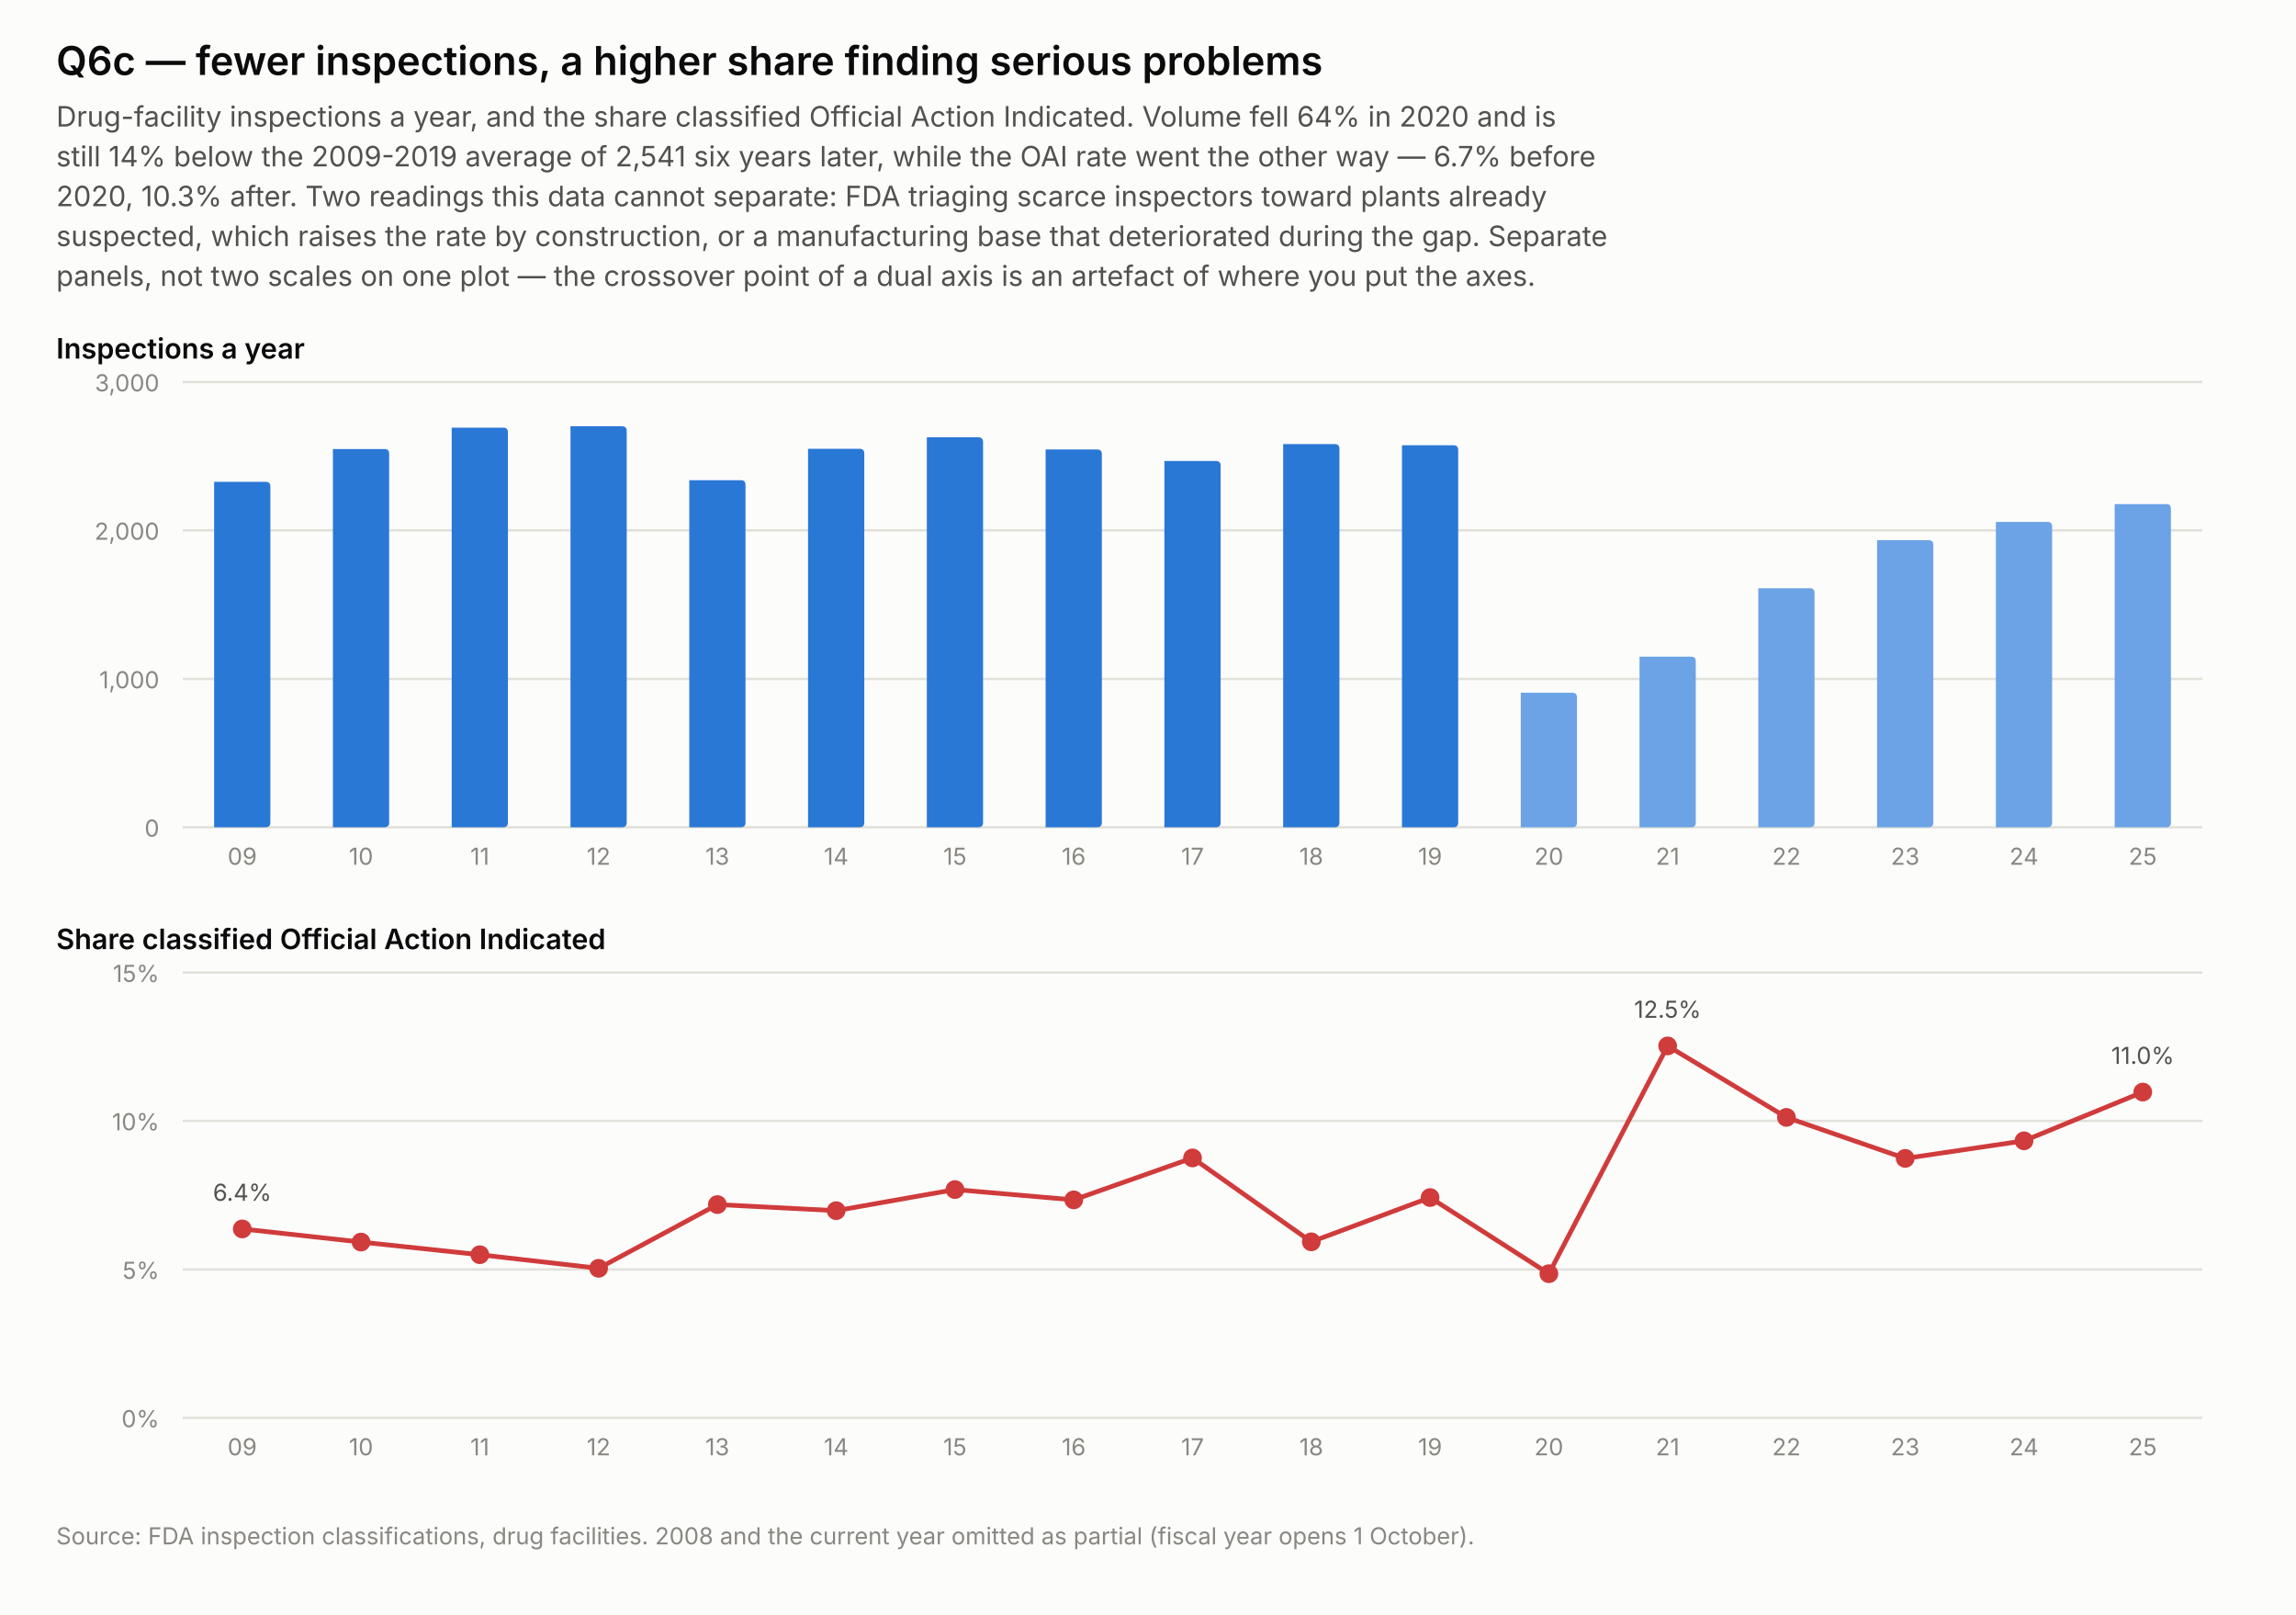
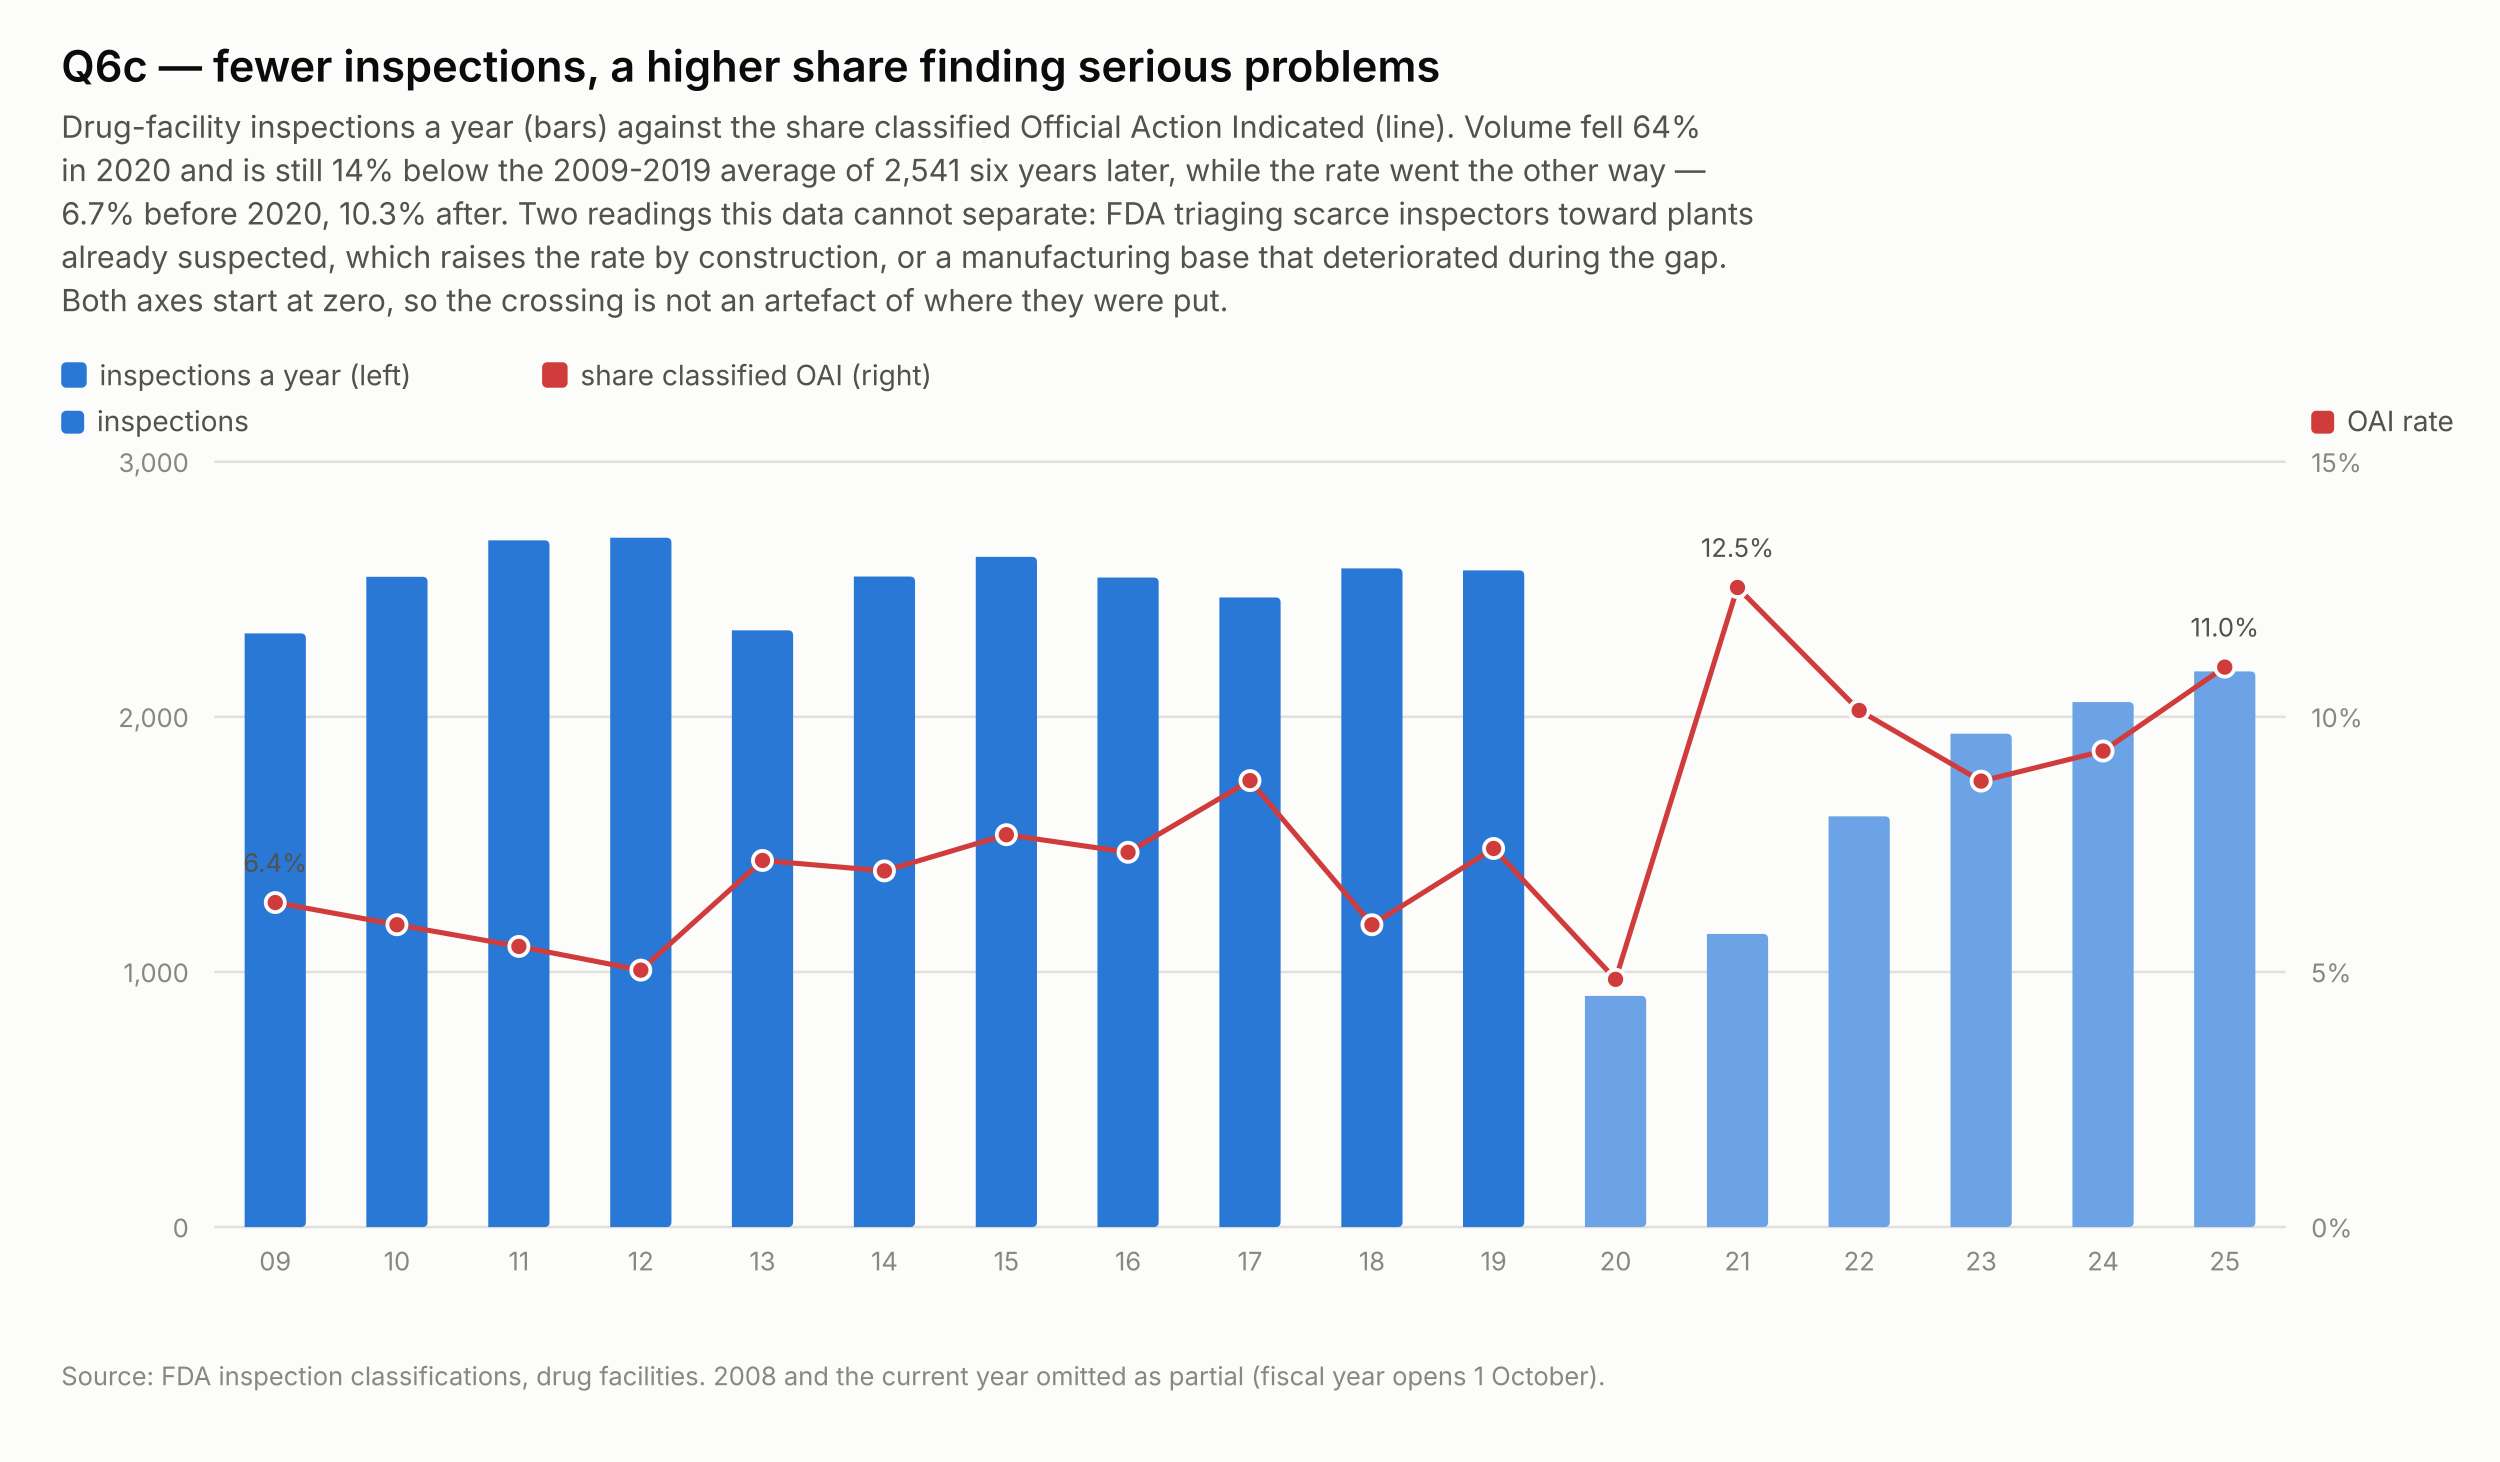
- <svg xmlns="http://www.w3.org/2000/svg" width="980.0" height="689.0" viewBox="0 0 980.0 689.0" role="img" aria-label="Drug inspections a year, and the OAI rate">
-   <rect width="980.0" height="689.0" fill="#fcfcfb" />
+ <svg xmlns="http://www.w3.org/2000/svg" width="980.0" height="573.0" viewBox="0 0 980.0 573.0" role="img" aria-label="Drug inspections a year, and the OAI rate">
+   <rect width="980.0" height="573.0" fill="#fcfcfb" />
  <text x="24.0" y="32.0" font-family="system-ui, -apple-system, &quot;Segoe UI&quot;, sans-serif" font-size="17" fill="#0b0b0b" text-anchor="start" font-weight="600" style="">Q6c — fewer inspections, a higher share finding serious problems</text>
-   <text x="24.0" y="54.0" font-family="system-ui, -apple-system, &quot;Segoe UI&quot;, sans-serif" font-size="12" fill="#52514e" text-anchor="start" font-weight="normal" style="">Drug-facility inspections a year, and the share classified Official Action Indicated. Volume fell 64% in 2020 and is</text>
-   <text x="24.0" y="71.0" font-family="system-ui, -apple-system, &quot;Segoe UI&quot;, sans-serif" font-size="12" fill="#52514e" text-anchor="start" font-weight="normal" style="">still 14% below the 2009-2019 average of 2,541 six years later, while the OAI rate went the other way — 6.7% before</text>
-   <text x="24.0" y="88.0" font-family="system-ui, -apple-system, &quot;Segoe UI&quot;, sans-serif" font-size="12" fill="#52514e" text-anchor="start" font-weight="normal" style="">2020, 10.3% after. Two readings this data cannot separate: FDA triaging scarce inspectors toward plants already</text>
-   <text x="24.0" y="105.0" font-family="system-ui, -apple-system, &quot;Segoe UI&quot;, sans-serif" font-size="12" fill="#52514e" text-anchor="start" font-weight="normal" style="">suspected, which raises the rate by construction, or a manufacturing base that deteriorated during the gap. Separate</text>
-   <text x="24.0" y="122.0" font-family="system-ui, -apple-system, &quot;Segoe UI&quot;, sans-serif" font-size="12" fill="#52514e" text-anchor="start" font-weight="normal" style="">panels, not two scales on one plot — the crossover point of a dual axis is an artefact of where you put the axes.</text>
-   <text x="24.0" y="153.0" font-family="system-ui, -apple-system, &quot;Segoe UI&quot;, sans-serif" font-size="12" fill="#0b0b0b" text-anchor="start" font-weight="600" style="">Inspections a year</text>
-   <line x1="78.0" y1="353.0" x2="940.0" y2="353.0" stroke="#e1e0d9" stroke-width="1" />
-   <text x="68.0" y="357.0" font-family="system-ui, -apple-system, &quot;Segoe UI&quot;, sans-serif" font-size="10" fill="#898781" text-anchor="end" font-weight="normal" style="font-variant-numeric: tabular-nums;">0</text>
-   <line x1="78.0" y1="289.7" x2="940.0" y2="289.7" stroke="#e1e0d9" stroke-width="1" />
-   <text x="68.0" y="293.7" font-family="system-ui, -apple-system, &quot;Segoe UI&quot;, sans-serif" font-size="10" fill="#898781" text-anchor="end" font-weight="normal" style="font-variant-numeric: tabular-nums;">1,000</text>
-   <line x1="78.0" y1="226.3" x2="940.0" y2="226.3" stroke="#e1e0d9" stroke-width="1" />
-   <text x="68.0" y="230.3" font-family="system-ui, -apple-system, &quot;Segoe UI&quot;, sans-serif" font-size="10" fill="#898781" text-anchor="end" font-weight="normal" style="font-variant-numeric: tabular-nums;">2,000</text>
-   <line x1="78.0" y1="163.0" x2="940.0" y2="163.0" stroke="#e1e0d9" stroke-width="1" />
-   <text x="68.0" y="167.0" font-family="system-ui, -apple-system, &quot;Segoe UI&quot;, sans-serif" font-size="10" fill="#898781" text-anchor="end" font-weight="normal" style="font-variant-numeric: tabular-nums;">3,000</text>
-   <path d="M91.4,205.6 h22.0 q2,0 2,2 v143.4 q0,2 -2,2 h-22.0 z" fill="#2a78d6" />
-   <path d="M142.1,191.6 h22.0 q2,0 2,2 v157.4 q0,2 -2,2 h-22.0 z" fill="#2a78d6" />
-   <path d="M192.8,182.5 h22.0 q2,0 2,2 v166.5 q0,2 -2,2 h-22.0 z" fill="#2a78d6" />
-   <path d="M243.5,181.9 h22.0 q2,0 2,2 v167.1 q0,2 -2,2 h-22.0 z" fill="#2a78d6" />
-   <path d="M294.2,204.9 h22.0 q2,0 2,2 v144.1 q0,2 -2,2 h-22.0 z" fill="#2a78d6" />
-   <path d="M344.9,191.5 h22.0 q2,0 2,2 v157.5 q0,2 -2,2 h-22.0 z" fill="#2a78d6" />
-   <path d="M395.6,186.6 h22.0 q2,0 2,2 v162.4 q0,2 -2,2 h-22.0 z" fill="#2a78d6" />
-   <path d="M446.3,191.8 h22.0 q2,0 2,2 v157.2 q0,2 -2,2 h-22.0 z" fill="#2a78d6" />
-   <path d="M497.0,196.7 h22.0 q2,0 2,2 v152.3 q0,2 -2,2 h-22.0 z" fill="#2a78d6" />
-   <path d="M547.7,189.5 h22.0 q2,0 2,2 v159.5 q0,2 -2,2 h-22.0 z" fill="#2a78d6" />
-   <path d="M598.4,190.0 h22.0 q2,0 2,2 v159.0 q0,2 -2,2 h-22.0 z" fill="#2a78d6" />
-   <path d="M649.1,295.6 h22.0 q2,0 2,2 v53.4 q0,2 -2,2 h-22.0 z" fill="#6ba3e6" />
-   <path d="M699.8,280.2 h22.0 q2,0 2,2 v68.8 q0,2 -2,2 h-22.0 z" fill="#6ba3e6" />
-   <path d="M750.5,251.0 h22.0 q2,0 2,2 v98.0 q0,2 -2,2 h-22.0 z" fill="#6ba3e6" />
-   <path d="M801.2,230.5 h22.0 q2,0 2,2 v118.5 q0,2 -2,2 h-22.0 z" fill="#6ba3e6" />
-   <path d="M851.9,222.7 h22.0 q2,0 2,2 v126.3 q0,2 -2,2 h-22.0 z" fill="#6ba3e6" />
-   <path d="M902.6,215.1 h22.0 q2,0 2,2 v133.9 q0,2 -2,2 h-22.0 z" fill="#6ba3e6" />
-   <text x="24.0" y="405.0" font-family="system-ui, -apple-system, &quot;Segoe UI&quot;, sans-serif" font-size="12" fill="#0b0b0b" text-anchor="start" font-weight="600" style="">Share classified Official Action Indicated</text>
-   <line x1="78.0" y1="605.0" x2="940.0" y2="605.0" stroke="#e1e0d9" stroke-width="1" />
-   <text x="68.0" y="609.0" font-family="system-ui, -apple-system, &quot;Segoe UI&quot;, sans-serif" font-size="10" fill="#898781" text-anchor="end" font-weight="normal" style="font-variant-numeric: tabular-nums;">0%</text>
-   <line x1="78.0" y1="541.7" x2="940.0" y2="541.7" stroke="#e1e0d9" stroke-width="1" />
-   <text x="68.0" y="545.7" font-family="system-ui, -apple-system, &quot;Segoe UI&quot;, sans-serif" font-size="10" fill="#898781" text-anchor="end" font-weight="normal" style="font-variant-numeric: tabular-nums;">5%</text>
-   <line x1="78.0" y1="478.3" x2="940.0" y2="478.3" stroke="#e1e0d9" stroke-width="1" />
-   <text x="68.0" y="482.3" font-family="system-ui, -apple-system, &quot;Segoe UI&quot;, sans-serif" font-size="10" fill="#898781" text-anchor="end" font-weight="normal" style="font-variant-numeric: tabular-nums;">10%</text>
-   <line x1="78.0" y1="415.0" x2="940.0" y2="415.0" stroke="#e1e0d9" stroke-width="1" />
-   <text x="68.0" y="419.0" font-family="system-ui, -apple-system, &quot;Segoe UI&quot;, sans-serif" font-size="10" fill="#898781" text-anchor="end" font-weight="normal" style="font-variant-numeric: tabular-nums;">15%</text>
-   <polyline fill="none" stroke="#d03b3b" stroke-width="2" points="103.4,524.4 154.1,530.0 204.8,535.4 255.5,541.2 306.2,514.0 356.9,516.6 407.6,507.6 458.3,512.0 509.0,494.1 559.7,529.9 610.4,511.0 661.1,543.5 711.8,446.3 762.5,476.8 813.2,494.3 863.9,486.8 914.6,466.0" />
-   <circle cx="103.4" cy="524.4" r="4" fill="#d03b3b" />
-   <circle cx="154.1" cy="530.0" r="4" fill="#d03b3b" />
-   <circle cx="204.8" cy="535.4" r="4" fill="#d03b3b" />
-   <circle cx="255.5" cy="541.2" r="4" fill="#d03b3b" />
-   <circle cx="306.2" cy="514.0" r="4" fill="#d03b3b" />
-   <circle cx="356.9" cy="516.6" r="4" fill="#d03b3b" />
-   <circle cx="407.6" cy="507.6" r="4" fill="#d03b3b" />
-   <circle cx="458.3" cy="512.0" r="4" fill="#d03b3b" />
-   <circle cx="509.0" cy="494.1" r="4" fill="#d03b3b" />
-   <circle cx="559.7" cy="529.9" r="4" fill="#d03b3b" />
-   <circle cx="610.4" cy="511.0" r="4" fill="#d03b3b" />
-   <circle cx="661.1" cy="543.5" r="4" fill="#d03b3b" />
-   <circle cx="711.8" cy="446.3" r="4" fill="#d03b3b" />
-   <circle cx="762.5" cy="476.8" r="4" fill="#d03b3b" />
-   <circle cx="813.2" cy="494.3" r="4" fill="#d03b3b" />
-   <circle cx="863.9" cy="486.8" r="4" fill="#d03b3b" />
-   <circle cx="914.6" cy="466.0" r="4" fill="#d03b3b" />
-   <text x="103.4" y="512.4" font-family="system-ui, -apple-system, &quot;Segoe UI&quot;, sans-serif" font-size="10" fill="#52514e" text-anchor="middle" font-weight="normal" style="font-variant-numeric: tabular-nums;">6.4%</text>
-   <text x="711.8" y="434.3" font-family="system-ui, -apple-system, &quot;Segoe UI&quot;, sans-serif" font-size="10" fill="#52514e" text-anchor="middle" font-weight="normal" style="font-variant-numeric: tabular-nums;">12.5%</text>
-   <text x="914.6" y="454.0" font-family="system-ui, -apple-system, &quot;Segoe UI&quot;, sans-serif" font-size="10" fill="#52514e" text-anchor="middle" font-weight="normal" style="font-variant-numeric: tabular-nums;">11.0%</text>
-   <text x="103.4" y="369.0" font-family="system-ui, -apple-system, &quot;Segoe UI&quot;, sans-serif" font-size="10" fill="#898781" text-anchor="middle" font-weight="normal" style="font-variant-numeric: tabular-nums;">09</text>
-   <text x="103.4" y="621.0" font-family="system-ui, -apple-system, &quot;Segoe UI&quot;, sans-serif" font-size="10" fill="#898781" text-anchor="middle" font-weight="normal" style="font-variant-numeric: tabular-nums;">09</text>
-   <text x="154.1" y="369.0" font-family="system-ui, -apple-system, &quot;Segoe UI&quot;, sans-serif" font-size="10" fill="#898781" text-anchor="middle" font-weight="normal" style="font-variant-numeric: tabular-nums;">10</text>
-   <text x="154.1" y="621.0" font-family="system-ui, -apple-system, &quot;Segoe UI&quot;, sans-serif" font-size="10" fill="#898781" text-anchor="middle" font-weight="normal" style="font-variant-numeric: tabular-nums;">10</text>
-   <text x="204.8" y="369.0" font-family="system-ui, -apple-system, &quot;Segoe UI&quot;, sans-serif" font-size="10" fill="#898781" text-anchor="middle" font-weight="normal" style="font-variant-numeric: tabular-nums;">11</text>
-   <text x="204.8" y="621.0" font-family="system-ui, -apple-system, &quot;Segoe UI&quot;, sans-serif" font-size="10" fill="#898781" text-anchor="middle" font-weight="normal" style="font-variant-numeric: tabular-nums;">11</text>
-   <text x="255.5" y="369.0" font-family="system-ui, -apple-system, &quot;Segoe UI&quot;, sans-serif" font-size="10" fill="#898781" text-anchor="middle" font-weight="normal" style="font-variant-numeric: tabular-nums;">12</text>
-   <text x="255.5" y="621.0" font-family="system-ui, -apple-system, &quot;Segoe UI&quot;, sans-serif" font-size="10" fill="#898781" text-anchor="middle" font-weight="normal" style="font-variant-numeric: tabular-nums;">12</text>
-   <text x="306.2" y="369.0" font-family="system-ui, -apple-system, &quot;Segoe UI&quot;, sans-serif" font-size="10" fill="#898781" text-anchor="middle" font-weight="normal" style="font-variant-numeric: tabular-nums;">13</text>
-   <text x="306.2" y="621.0" font-family="system-ui, -apple-system, &quot;Segoe UI&quot;, sans-serif" font-size="10" fill="#898781" text-anchor="middle" font-weight="normal" style="font-variant-numeric: tabular-nums;">13</text>
-   <text x="356.9" y="369.0" font-family="system-ui, -apple-system, &quot;Segoe UI&quot;, sans-serif" font-size="10" fill="#898781" text-anchor="middle" font-weight="normal" style="font-variant-numeric: tabular-nums;">14</text>
-   <text x="356.9" y="621.0" font-family="system-ui, -apple-system, &quot;Segoe UI&quot;, sans-serif" font-size="10" fill="#898781" text-anchor="middle" font-weight="normal" style="font-variant-numeric: tabular-nums;">14</text>
-   <text x="407.6" y="369.0" font-family="system-ui, -apple-system, &quot;Segoe UI&quot;, sans-serif" font-size="10" fill="#898781" text-anchor="middle" font-weight="normal" style="font-variant-numeric: tabular-nums;">15</text>
-   <text x="407.6" y="621.0" font-family="system-ui, -apple-system, &quot;Segoe UI&quot;, sans-serif" font-size="10" fill="#898781" text-anchor="middle" font-weight="normal" style="font-variant-numeric: tabular-nums;">15</text>
-   <text x="458.3" y="369.0" font-family="system-ui, -apple-system, &quot;Segoe UI&quot;, sans-serif" font-size="10" fill="#898781" text-anchor="middle" font-weight="normal" style="font-variant-numeric: tabular-nums;">16</text>
-   <text x="458.3" y="621.0" font-family="system-ui, -apple-system, &quot;Segoe UI&quot;, sans-serif" font-size="10" fill="#898781" text-anchor="middle" font-weight="normal" style="font-variant-numeric: tabular-nums;">16</text>
-   <text x="509.0" y="369.0" font-family="system-ui, -apple-system, &quot;Segoe UI&quot;, sans-serif" font-size="10" fill="#898781" text-anchor="middle" font-weight="normal" style="font-variant-numeric: tabular-nums;">17</text>
-   <text x="509.0" y="621.0" font-family="system-ui, -apple-system, &quot;Segoe UI&quot;, sans-serif" font-size="10" fill="#898781" text-anchor="middle" font-weight="normal" style="font-variant-numeric: tabular-nums;">17</text>
-   <text x="559.7" y="369.0" font-family="system-ui, -apple-system, &quot;Segoe UI&quot;, sans-serif" font-size="10" fill="#898781" text-anchor="middle" font-weight="normal" style="font-variant-numeric: tabular-nums;">18</text>
-   <text x="559.7" y="621.0" font-family="system-ui, -apple-system, &quot;Segoe UI&quot;, sans-serif" font-size="10" fill="#898781" text-anchor="middle" font-weight="normal" style="font-variant-numeric: tabular-nums;">18</text>
-   <text x="610.4" y="369.0" font-family="system-ui, -apple-system, &quot;Segoe UI&quot;, sans-serif" font-size="10" fill="#898781" text-anchor="middle" font-weight="normal" style="font-variant-numeric: tabular-nums;">19</text>
-   <text x="610.4" y="621.0" font-family="system-ui, -apple-system, &quot;Segoe UI&quot;, sans-serif" font-size="10" fill="#898781" text-anchor="middle" font-weight="normal" style="font-variant-numeric: tabular-nums;">19</text>
-   <text x="661.1" y="369.0" font-family="system-ui, -apple-system, &quot;Segoe UI&quot;, sans-serif" font-size="10" fill="#898781" text-anchor="middle" font-weight="normal" style="font-variant-numeric: tabular-nums;">20</text>
-   <text x="661.1" y="621.0" font-family="system-ui, -apple-system, &quot;Segoe UI&quot;, sans-serif" font-size="10" fill="#898781" text-anchor="middle" font-weight="normal" style="font-variant-numeric: tabular-nums;">20</text>
-   <text x="711.8" y="369.0" font-family="system-ui, -apple-system, &quot;Segoe UI&quot;, sans-serif" font-size="10" fill="#898781" text-anchor="middle" font-weight="normal" style="font-variant-numeric: tabular-nums;">21</text>
-   <text x="711.8" y="621.0" font-family="system-ui, -apple-system, &quot;Segoe UI&quot;, sans-serif" font-size="10" fill="#898781" text-anchor="middle" font-weight="normal" style="font-variant-numeric: tabular-nums;">21</text>
-   <text x="762.5" y="369.0" font-family="system-ui, -apple-system, &quot;Segoe UI&quot;, sans-serif" font-size="10" fill="#898781" text-anchor="middle" font-weight="normal" style="font-variant-numeric: tabular-nums;">22</text>
-   <text x="762.5" y="621.0" font-family="system-ui, -apple-system, &quot;Segoe UI&quot;, sans-serif" font-size="10" fill="#898781" text-anchor="middle" font-weight="normal" style="font-variant-numeric: tabular-nums;">22</text>
-   <text x="813.2" y="369.0" font-family="system-ui, -apple-system, &quot;Segoe UI&quot;, sans-serif" font-size="10" fill="#898781" text-anchor="middle" font-weight="normal" style="font-variant-numeric: tabular-nums;">23</text>
-   <text x="813.2" y="621.0" font-family="system-ui, -apple-system, &quot;Segoe UI&quot;, sans-serif" font-size="10" fill="#898781" text-anchor="middle" font-weight="normal" style="font-variant-numeric: tabular-nums;">23</text>
-   <text x="863.9" y="369.0" font-family="system-ui, -apple-system, &quot;Segoe UI&quot;, sans-serif" font-size="10" fill="#898781" text-anchor="middle" font-weight="normal" style="font-variant-numeric: tabular-nums;">24</text>
-   <text x="863.9" y="621.0" font-family="system-ui, -apple-system, &quot;Segoe UI&quot;, sans-serif" font-size="10" fill="#898781" text-anchor="middle" font-weight="normal" style="font-variant-numeric: tabular-nums;">24</text>
-   <text x="914.6" y="369.0" font-family="system-ui, -apple-system, &quot;Segoe UI&quot;, sans-serif" font-size="10" fill="#898781" text-anchor="middle" font-weight="normal" style="font-variant-numeric: tabular-nums;">25</text>
-   <text x="914.6" y="621.0" font-family="system-ui, -apple-system, &quot;Segoe UI&quot;, sans-serif" font-size="10" fill="#898781" text-anchor="middle" font-weight="normal" style="font-variant-numeric: tabular-nums;">25</text>
-   <text x="24.0" y="659.0" font-family="system-ui, -apple-system, &quot;Segoe UI&quot;, sans-serif" font-size="10" fill="#898781" text-anchor="start" font-weight="normal" style="">Source: FDA inspection classifications, drug facilities. 2008 and the current year omitted as partial (fiscal year opens 1 October).</text>
+   <text x="24.0" y="54.0" font-family="system-ui, -apple-system, &quot;Segoe UI&quot;, sans-serif" font-size="12" fill="#52514e" text-anchor="start" font-weight="normal" style="">Drug-facility inspections a year (bars) against the share classified Official Action Indicated (line). Volume fell 64%</text>
+   <text x="24.0" y="71.0" font-family="system-ui, -apple-system, &quot;Segoe UI&quot;, sans-serif" font-size="12" fill="#52514e" text-anchor="start" font-weight="normal" style="">in 2020 and is still 14% below the 2009-2019 average of 2,541 six years later, while the rate went the other way —</text>
+   <text x="24.0" y="88.0" font-family="system-ui, -apple-system, &quot;Segoe UI&quot;, sans-serif" font-size="12" fill="#52514e" text-anchor="start" font-weight="normal" style="">6.7% before 2020, 10.3% after. Two readings this data cannot separate: FDA triaging scarce inspectors toward plants</text>
+   <text x="24.0" y="105.0" font-family="system-ui, -apple-system, &quot;Segoe UI&quot;, sans-serif" font-size="12" fill="#52514e" text-anchor="start" font-weight="normal" style="">already suspected, which raises the rate by construction, or a manufacturing base that deteriorated during the gap.</text>
+   <text x="24.0" y="122.0" font-family="system-ui, -apple-system, &quot;Segoe UI&quot;, sans-serif" font-size="12" fill="#52514e" text-anchor="start" font-weight="normal" style="">Both axes start at zero, so the crossing is not an artefact of where they were put.</text>
+   <rect x="24.0" y="142.0" width="10" height="10" rx="2" fill="#2a78d6" />
+   <text x="39.0" y="151.0" font-family="system-ui, -apple-system, &quot;Segoe UI&quot;, sans-serif" font-size="11" fill="#52514e" text-anchor="start" font-weight="normal" style="">inspections a year (left)</text>
+   <rect x="212.5" y="142.0" width="10" height="10" rx="2" fill="#d03b3b" />
+   <text x="227.5" y="151.0" font-family="system-ui, -apple-system, &quot;Segoe UI&quot;, sans-serif" font-size="11" fill="#52514e" text-anchor="start" font-weight="normal" style="">share classified OAI (right)</text>
+   <line x1="84.0" y1="481.0" x2="896.0" y2="481.0" stroke="#e1e0d9" stroke-width="1" />
+   <text x="74.0" y="485.0" font-family="system-ui, -apple-system, &quot;Segoe UI&quot;, sans-serif" font-size="10" fill="#898781" text-anchor="end" font-weight="normal" style="font-variant-numeric: tabular-nums;">0</text>
+   <text x="906.0" y="485.0" font-family="system-ui, -apple-system, &quot;Segoe UI&quot;, sans-serif" font-size="10" fill="#898781" text-anchor="start" font-weight="normal" style="font-variant-numeric: tabular-nums;">0%</text>
+   <line x1="84.0" y1="381.0" x2="896.0" y2="381.0" stroke="#e1e0d9" stroke-width="1" />
+   <text x="74.0" y="385.0" font-family="system-ui, -apple-system, &quot;Segoe UI&quot;, sans-serif" font-size="10" fill="#898781" text-anchor="end" font-weight="normal" style="font-variant-numeric: tabular-nums;">1,000</text>
+   <text x="906.0" y="385.0" font-family="system-ui, -apple-system, &quot;Segoe UI&quot;, sans-serif" font-size="10" fill="#898781" text-anchor="start" font-weight="normal" style="font-variant-numeric: tabular-nums;">5%</text>
+   <line x1="84.0" y1="281.0" x2="896.0" y2="281.0" stroke="#e1e0d9" stroke-width="1" />
+   <text x="74.0" y="285.0" font-family="system-ui, -apple-system, &quot;Segoe UI&quot;, sans-serif" font-size="10" fill="#898781" text-anchor="end" font-weight="normal" style="font-variant-numeric: tabular-nums;">2,000</text>
+   <text x="906.0" y="285.0" font-family="system-ui, -apple-system, &quot;Segoe UI&quot;, sans-serif" font-size="10" fill="#898781" text-anchor="start" font-weight="normal" style="font-variant-numeric: tabular-nums;">10%</text>
+   <line x1="84.0" y1="181.0" x2="896.0" y2="181.0" stroke="#e1e0d9" stroke-width="1" />
+   <text x="74.0" y="185.0" font-family="system-ui, -apple-system, &quot;Segoe UI&quot;, sans-serif" font-size="10" fill="#898781" text-anchor="end" font-weight="normal" style="font-variant-numeric: tabular-nums;">3,000</text>
+   <text x="906.0" y="185.0" font-family="system-ui, -apple-system, &quot;Segoe UI&quot;, sans-serif" font-size="10" fill="#898781" text-anchor="start" font-weight="normal" style="font-variant-numeric: tabular-nums;">15%</text>
+   <path d="M95.9,248.3 h22.0 q2,0 2,2 v228.7 q0,2 -2,2 h-22.0 z" fill="#2a78d6" />
+   <text x="107.9" y="498.0" font-family="system-ui, -apple-system, &quot;Segoe UI&quot;, sans-serif" font-size="10" fill="#898781" text-anchor="middle" font-weight="normal" style="font-variant-numeric: tabular-nums;">09</text>
+   <path d="M143.6,226.1 h22.0 q2,0 2,2 v250.9 q0,2 -2,2 h-22.0 z" fill="#2a78d6" />
+   <text x="155.6" y="498.0" font-family="system-ui, -apple-system, &quot;Segoe UI&quot;, sans-serif" font-size="10" fill="#898781" text-anchor="middle" font-weight="normal" style="font-variant-numeric: tabular-nums;">10</text>
+   <path d="M191.4,211.8 h22.0 q2,0 2,2 v265.2 q0,2 -2,2 h-22.0 z" fill="#2a78d6" />
+   <text x="203.4" y="498.0" font-family="system-ui, -apple-system, &quot;Segoe UI&quot;, sans-serif" font-size="10" fill="#898781" text-anchor="middle" font-weight="normal" style="font-variant-numeric: tabular-nums;">11</text>
+   <path d="M239.2,210.8 h22.0 q2,0 2,2 v266.2 q0,2 -2,2 h-22.0 z" fill="#2a78d6" />
+   <text x="251.2" y="498.0" font-family="system-ui, -apple-system, &quot;Segoe UI&quot;, sans-serif" font-size="10" fill="#898781" text-anchor="middle" font-weight="normal" style="font-variant-numeric: tabular-nums;">12</text>
+   <path d="M286.9,247.1 h22.0 q2,0 2,2 v229.9 q0,2 -2,2 h-22.0 z" fill="#2a78d6" />
+   <text x="298.9" y="498.0" font-family="system-ui, -apple-system, &quot;Segoe UI&quot;, sans-serif" font-size="10" fill="#898781" text-anchor="middle" font-weight="normal" style="font-variant-numeric: tabular-nums;">13</text>
+   <path d="M334.7,226.0 h22.0 q2,0 2,2 v251.0 q0,2 -2,2 h-22.0 z" fill="#2a78d6" />
+   <text x="346.7" y="498.0" font-family="system-ui, -apple-system, &quot;Segoe UI&quot;, sans-serif" font-size="10" fill="#898781" text-anchor="middle" font-weight="normal" style="font-variant-numeric: tabular-nums;">14</text>
+   <path d="M382.5,218.3 h22.0 q2,0 2,2 v258.7 q0,2 -2,2 h-22.0 z" fill="#2a78d6" />
+   <text x="394.5" y="498.0" font-family="system-ui, -apple-system, &quot;Segoe UI&quot;, sans-serif" font-size="10" fill="#898781" text-anchor="middle" font-weight="normal" style="font-variant-numeric: tabular-nums;">15</text>
+   <path d="M430.2,226.4 h22.0 q2,0 2,2 v250.6 q0,2 -2,2 h-22.0 z" fill="#2a78d6" />
+   <text x="442.2" y="498.0" font-family="system-ui, -apple-system, &quot;Segoe UI&quot;, sans-serif" font-size="10" fill="#898781" text-anchor="middle" font-weight="normal" style="font-variant-numeric: tabular-nums;">16</text>
+   <path d="M478.0,234.2 h22.0 q2,0 2,2 v242.8 q0,2 -2,2 h-22.0 z" fill="#2a78d6" />
+   <text x="490.0" y="498.0" font-family="system-ui, -apple-system, &quot;Segoe UI&quot;, sans-serif" font-size="10" fill="#898781" text-anchor="middle" font-weight="normal" style="font-variant-numeric: tabular-nums;">17</text>
+   <path d="M525.8,222.8 h22.0 q2,0 2,2 v254.2 q0,2 -2,2 h-22.0 z" fill="#2a78d6" />
+   <text x="537.8" y="498.0" font-family="system-ui, -apple-system, &quot;Segoe UI&quot;, sans-serif" font-size="10" fill="#898781" text-anchor="middle" font-weight="normal" style="font-variant-numeric: tabular-nums;">18</text>
+   <path d="M573.5,223.6 h22.0 q2,0 2,2 v253.4 q0,2 -2,2 h-22.0 z" fill="#2a78d6" />
+   <text x="585.5" y="498.0" font-family="system-ui, -apple-system, &quot;Segoe UI&quot;, sans-serif" font-size="10" fill="#898781" text-anchor="middle" font-weight="normal" style="font-variant-numeric: tabular-nums;">19</text>
+   <path d="M621.3,390.4 h22.0 q2,0 2,2 v86.6 q0,2 -2,2 h-22.0 z" fill="#6ba3e6" />
+   <text x="633.3" y="498.0" font-family="system-ui, -apple-system, &quot;Segoe UI&quot;, sans-serif" font-size="10" fill="#898781" text-anchor="middle" font-weight="normal" style="font-variant-numeric: tabular-nums;">20</text>
+   <path d="M669.1,366.1 h22.0 q2,0 2,2 v110.9 q0,2 -2,2 h-22.0 z" fill="#6ba3e6" />
+   <text x="681.1" y="498.0" font-family="system-ui, -apple-system, &quot;Segoe UI&quot;, sans-serif" font-size="10" fill="#898781" text-anchor="middle" font-weight="normal" style="font-variant-numeric: tabular-nums;">21</text>
+   <path d="M716.8,320.0 h22.0 q2,0 2,2 v157.0 q0,2 -2,2 h-22.0 z" fill="#6ba3e6" />
+   <text x="728.8" y="498.0" font-family="system-ui, -apple-system, &quot;Segoe UI&quot;, sans-serif" font-size="10" fill="#898781" text-anchor="middle" font-weight="normal" style="font-variant-numeric: tabular-nums;">22</text>
+   <path d="M764.6,287.6 h22.0 q2,0 2,2 v189.4 q0,2 -2,2 h-22.0 z" fill="#6ba3e6" />
+   <text x="776.6" y="498.0" font-family="system-ui, -apple-system, &quot;Segoe UI&quot;, sans-serif" font-size="10" fill="#898781" text-anchor="middle" font-weight="normal" style="font-variant-numeric: tabular-nums;">23</text>
+   <path d="M812.4,275.2 h22.0 q2,0 2,2 v201.8 q0,2 -2,2 h-22.0 z" fill="#6ba3e6" />
+   <text x="824.4" y="498.0" font-family="system-ui, -apple-system, &quot;Segoe UI&quot;, sans-serif" font-size="10" fill="#898781" text-anchor="middle" font-weight="normal" style="font-variant-numeric: tabular-nums;">24</text>
+   <path d="M860.1,263.2 h22.0 q2,0 2,2 v213.8 q0,2 -2,2 h-22.0 z" fill="#6ba3e6" />
+   <text x="872.1" y="498.0" font-family="system-ui, -apple-system, &quot;Segoe UI&quot;, sans-serif" font-size="10" fill="#898781" text-anchor="middle" font-weight="normal" style="font-variant-numeric: tabular-nums;">25</text>
+   <polyline fill="none" stroke="#d03b3b" stroke-width="2" points="107.9,353.8 155.6,362.5 203.4,371.0 251.2,380.3 298.9,337.3 346.7,341.4 394.5,327.2 442.2,334.1 490.0,306.0 537.8,362.5 585.5,332.6 633.3,383.9 681.1,230.3 728.8,278.5 776.6,306.2 824.4,294.4 872.1,261.5" />
+   <circle cx="107.9" cy="353.8" r="4.5" fill="#fcfcfb" />
+   <circle cx="107.9" cy="353.8" r="3" fill="#d03b3b" />
+   <circle cx="155.6" cy="362.5" r="4.5" fill="#fcfcfb" />
+   <circle cx="155.6" cy="362.5" r="3" fill="#d03b3b" />
+   <circle cx="203.4" cy="371.0" r="4.5" fill="#fcfcfb" />
+   <circle cx="203.4" cy="371.0" r="3" fill="#d03b3b" />
+   <circle cx="251.2" cy="380.3" r="4.5" fill="#fcfcfb" />
+   <circle cx="251.2" cy="380.3" r="3" fill="#d03b3b" />
+   <circle cx="298.9" cy="337.3" r="4.5" fill="#fcfcfb" />
+   <circle cx="298.9" cy="337.3" r="3" fill="#d03b3b" />
+   <circle cx="346.7" cy="341.4" r="4.5" fill="#fcfcfb" />
+   <circle cx="346.7" cy="341.4" r="3" fill="#d03b3b" />
+   <circle cx="394.5" cy="327.2" r="4.5" fill="#fcfcfb" />
+   <circle cx="394.5" cy="327.2" r="3" fill="#d03b3b" />
+   <circle cx="442.2" cy="334.1" r="4.5" fill="#fcfcfb" />
+   <circle cx="442.2" cy="334.1" r="3" fill="#d03b3b" />
+   <circle cx="490.0" cy="306.0" r="4.5" fill="#fcfcfb" />
+   <circle cx="490.0" cy="306.0" r="3" fill="#d03b3b" />
+   <circle cx="537.8" cy="362.5" r="4.5" fill="#fcfcfb" />
+   <circle cx="537.8" cy="362.5" r="3" fill="#d03b3b" />
+   <circle cx="585.5" cy="332.6" r="4.5" fill="#fcfcfb" />
+   <circle cx="585.5" cy="332.6" r="3" fill="#d03b3b" />
+   <circle cx="633.3" cy="383.9" r="4.5" fill="#fcfcfb" />
+   <circle cx="633.3" cy="383.9" r="3" fill="#d03b3b" />
+   <circle cx="681.1" cy="230.3" r="4.5" fill="#fcfcfb" />
+   <circle cx="681.1" cy="230.3" r="3" fill="#d03b3b" />
+   <circle cx="728.8" cy="278.5" r="4.5" fill="#fcfcfb" />
+   <circle cx="728.8" cy="278.5" r="3" fill="#d03b3b" />
+   <circle cx="776.6" cy="306.2" r="4.5" fill="#fcfcfb" />
+   <circle cx="776.6" cy="306.2" r="3" fill="#d03b3b" />
+   <circle cx="824.4" cy="294.4" r="4.5" fill="#fcfcfb" />
+   <circle cx="824.4" cy="294.4" r="3" fill="#d03b3b" />
+   <circle cx="872.1" cy="261.5" r="4.5" fill="#fcfcfb" />
+   <circle cx="872.1" cy="261.5" r="3" fill="#d03b3b" />
+   <text x="107.9" y="341.8" font-family="system-ui, -apple-system, &quot;Segoe UI&quot;, sans-serif" font-size="10" fill="#52514e" text-anchor="middle" font-weight="normal" style="font-variant-numeric: tabular-nums;">6.4%</text>
+   <text x="681.1" y="218.3" font-family="system-ui, -apple-system, &quot;Segoe UI&quot;, sans-serif" font-size="10" fill="#52514e" text-anchor="middle" font-weight="normal" style="font-variant-numeric: tabular-nums;">12.5%</text>
+   <text x="872.1" y="249.5" font-family="system-ui, -apple-system, &quot;Segoe UI&quot;, sans-serif" font-size="10" fill="#52514e" text-anchor="middle" font-weight="normal" style="font-variant-numeric: tabular-nums;">11.0%</text>
+   <rect x="24" y="161.0" width="9" height="9" rx="2" fill="#2a78d6" />
+   <text x="38.0" y="169.0" font-family="system-ui, -apple-system, &quot;Segoe UI&quot;, sans-serif" font-size="11" fill="#52514e" text-anchor="start" font-weight="normal" style="">inspections</text>
+   <rect x="906.0" y="161.0" width="9" height="9" rx="2" fill="#d03b3b" />
+   <text x="920.0" y="169.0" font-family="system-ui, -apple-system, &quot;Segoe UI&quot;, sans-serif" font-size="11" fill="#52514e" text-anchor="start" font-weight="normal" style="">OAI rate</text>
+   <text x="24.0" y="543.0" font-family="system-ui, -apple-system, &quot;Segoe UI&quot;, sans-serif" font-size="10" fill="#898781" text-anchor="start" font-weight="normal" style="">Source: FDA inspection classifications, drug facilities. 2008 and the current year omitted as partial (fiscal year opens 1 October).</text>
</svg>
